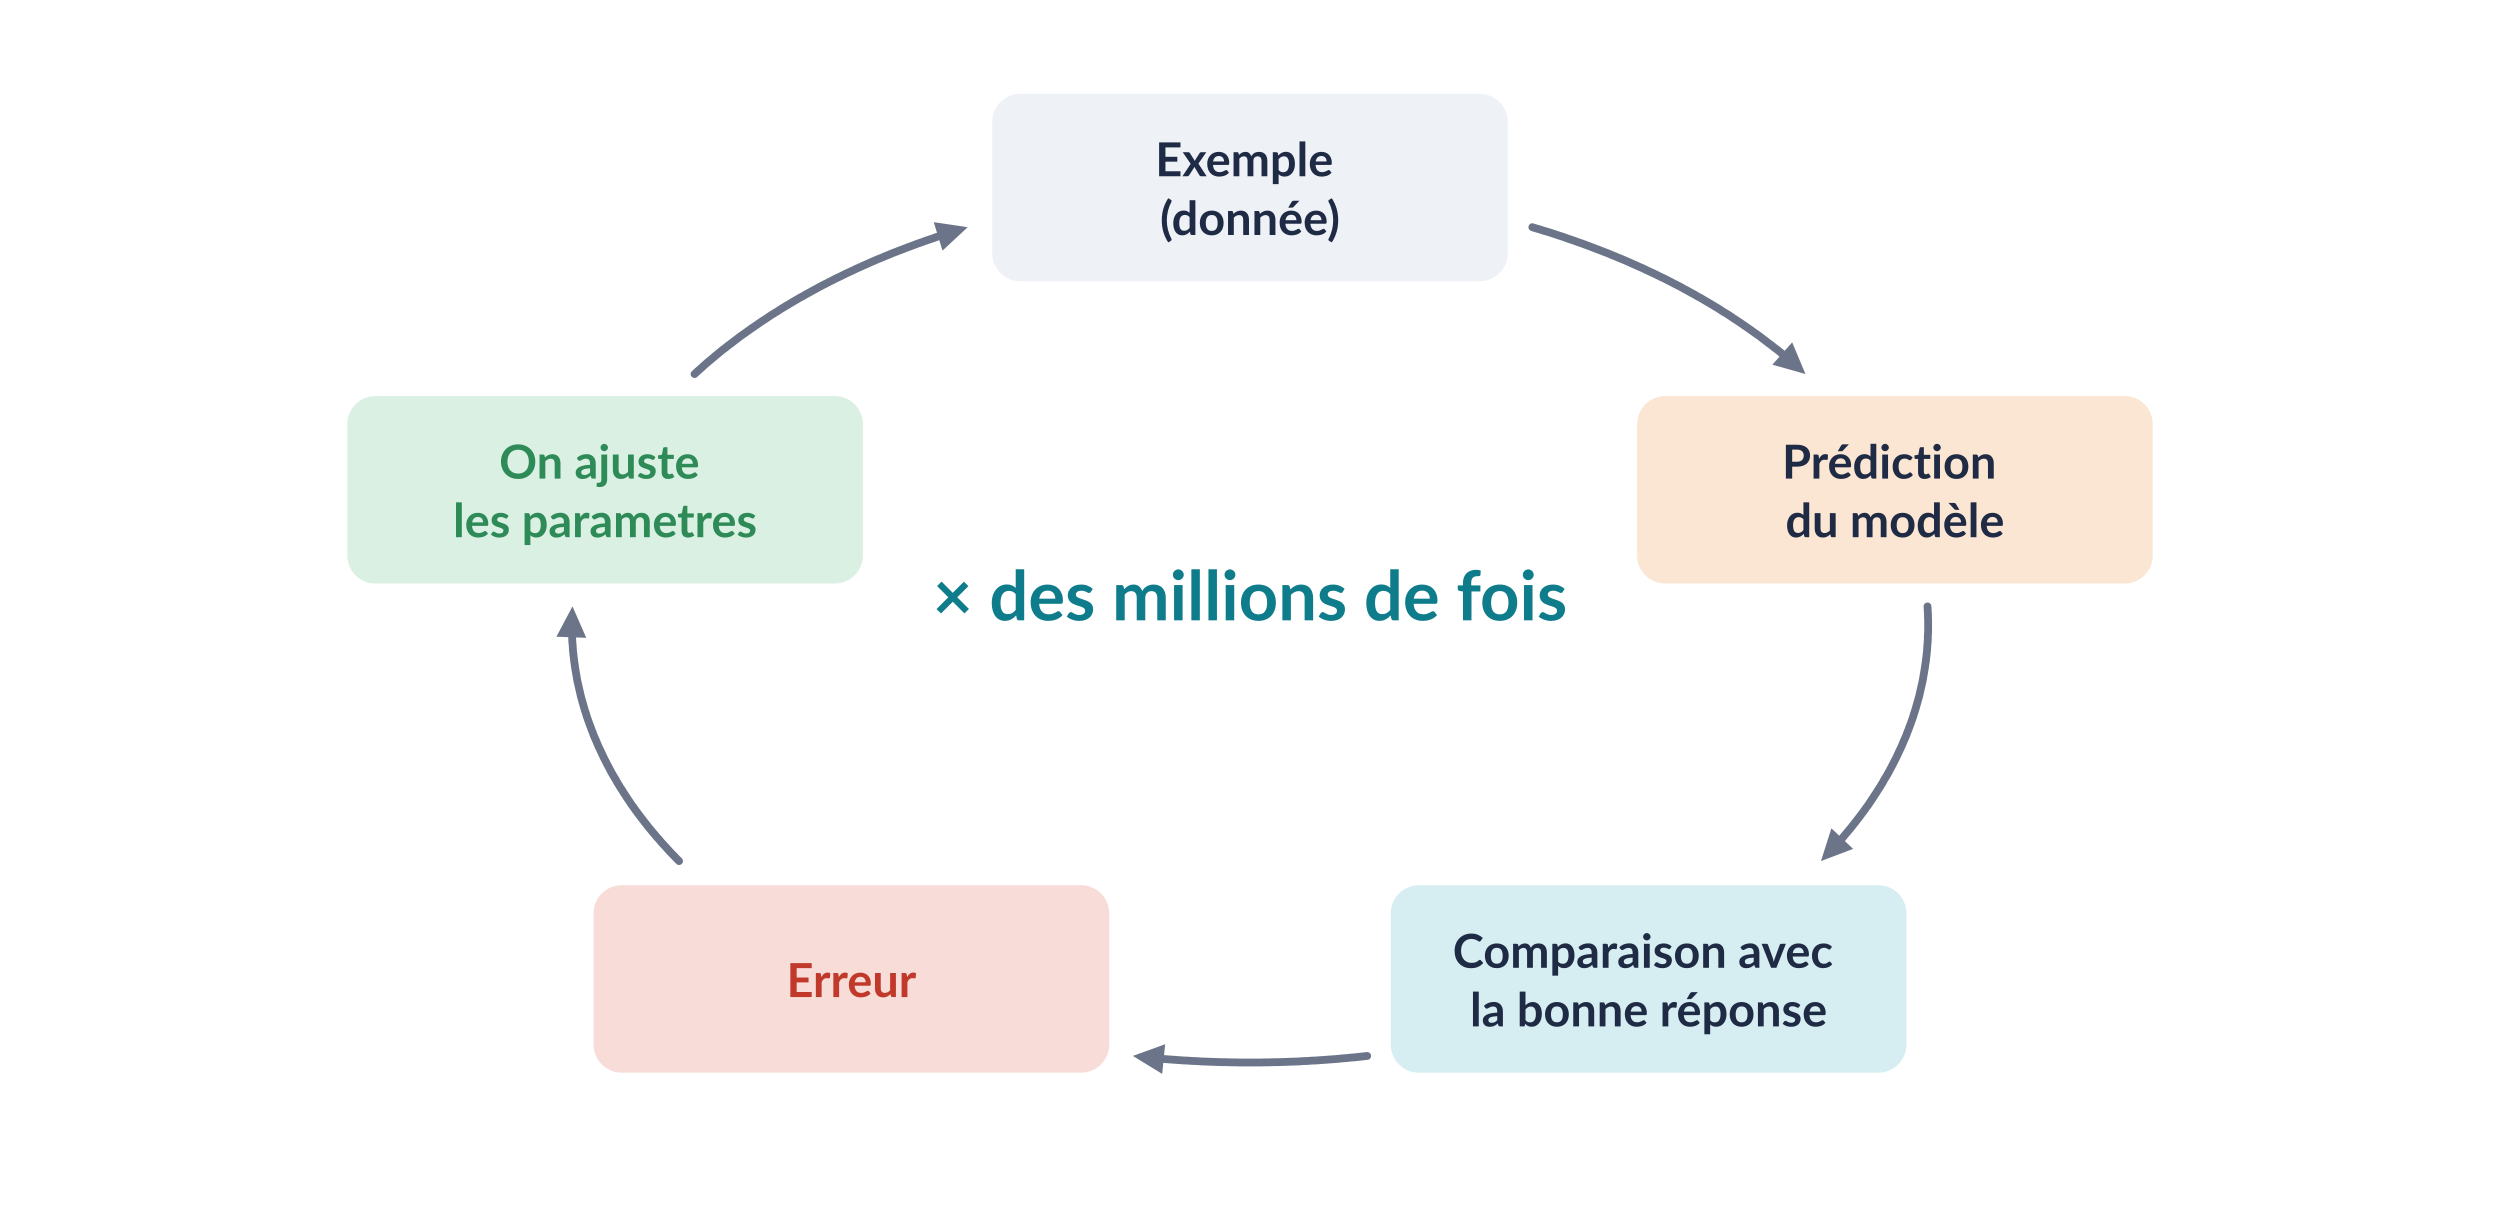
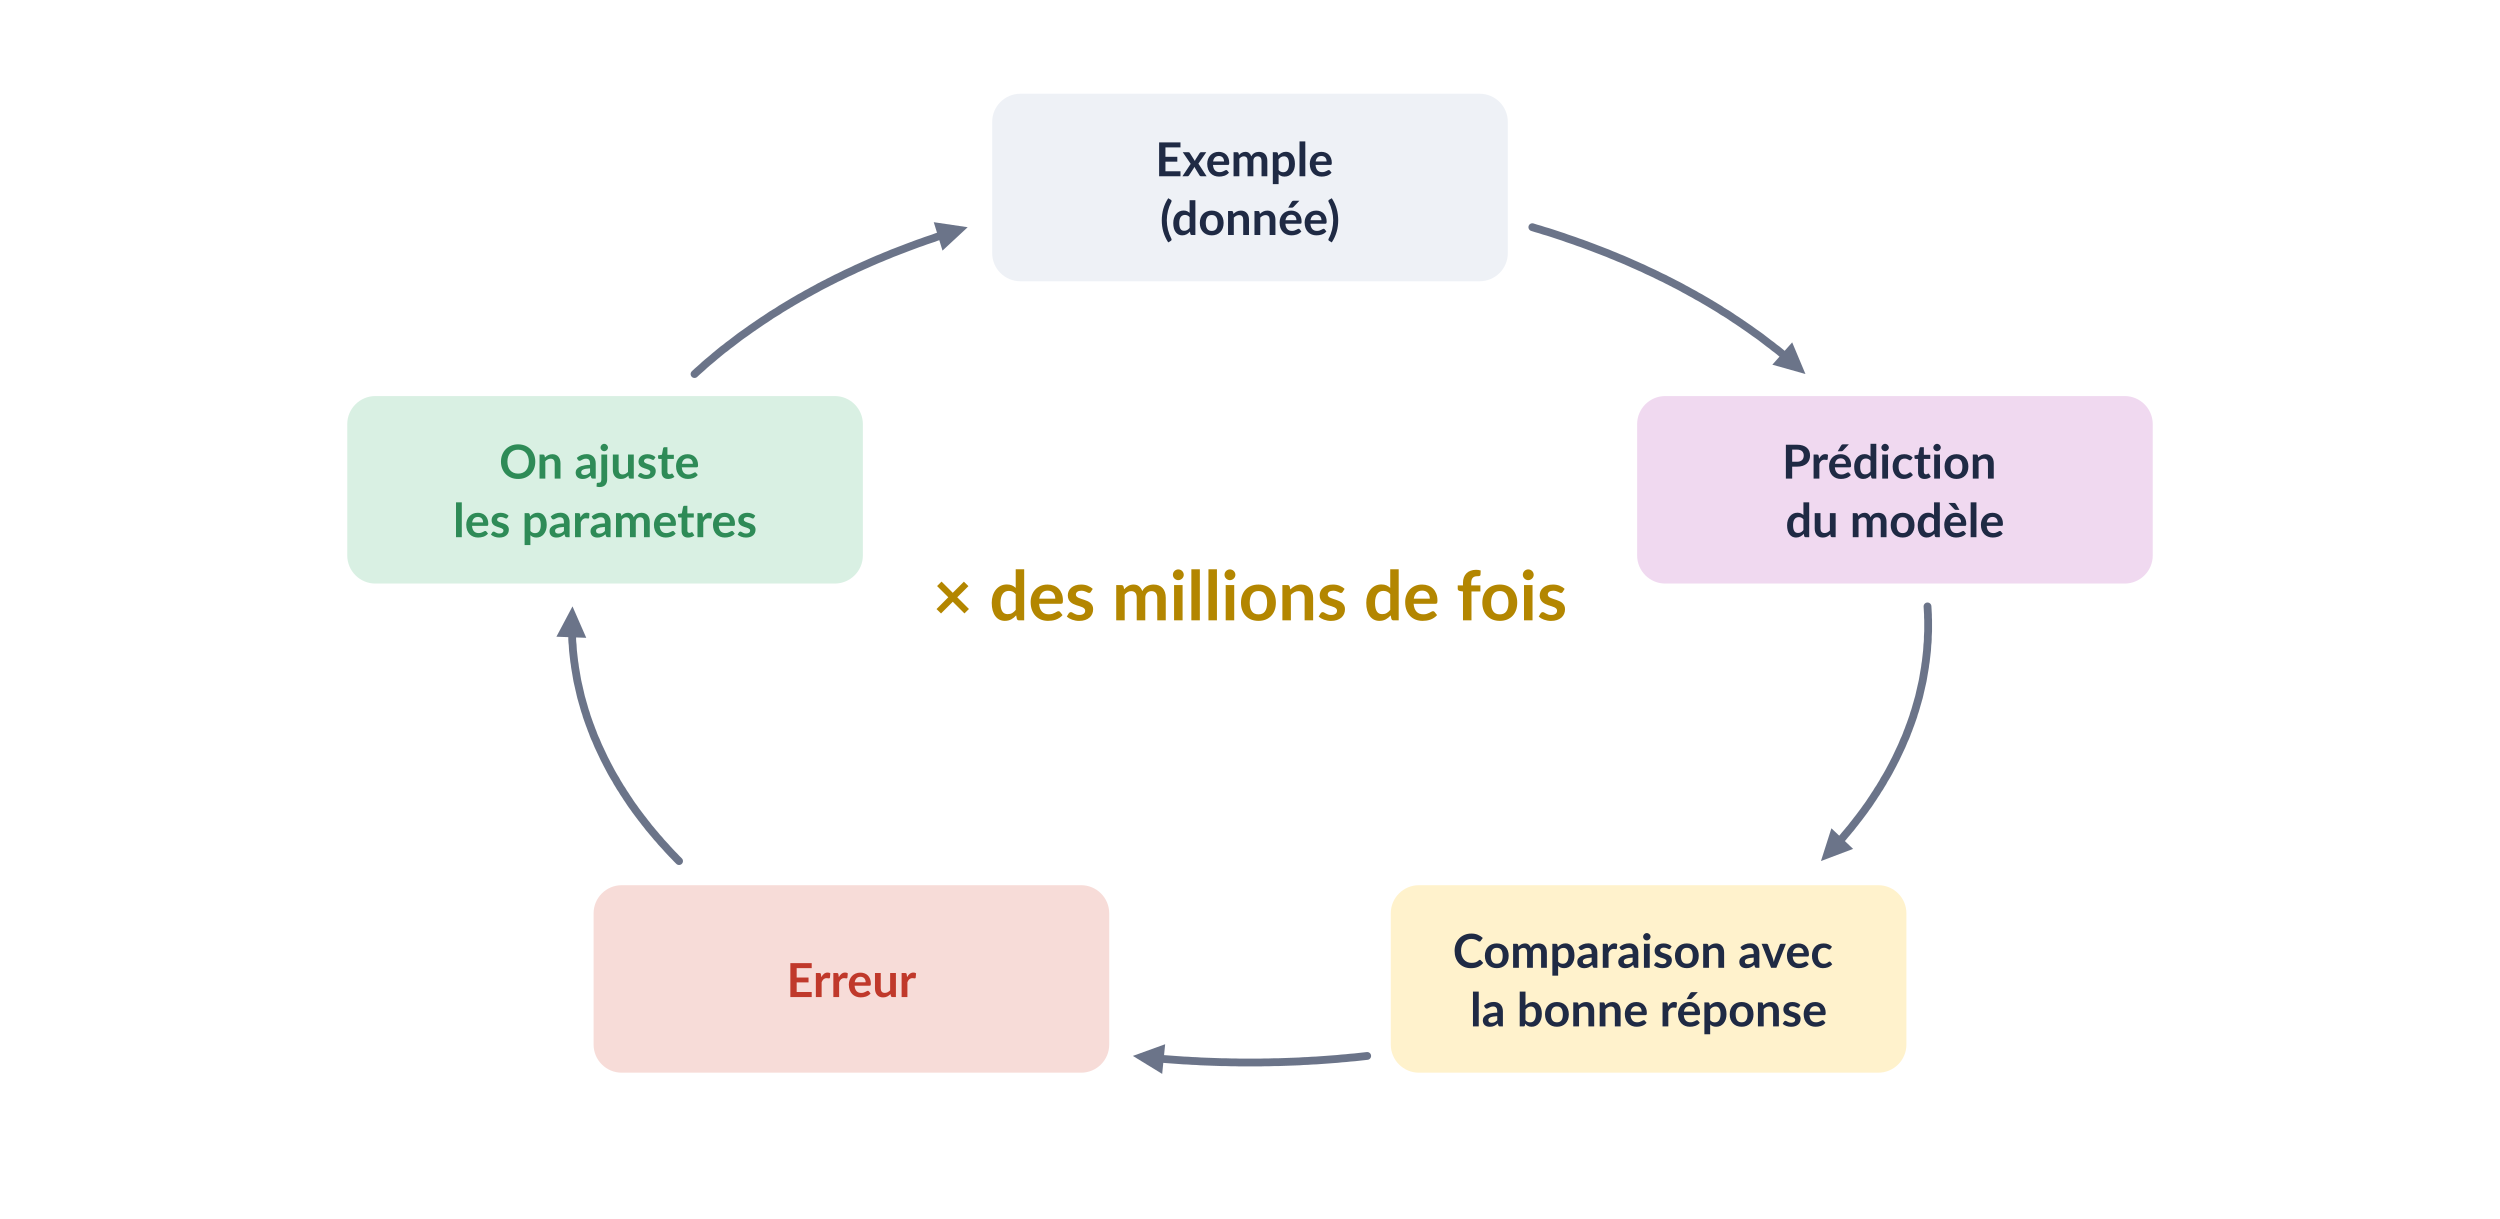
<svg xmlns="http://www.w3.org/2000/svg" viewBox="0 0 1600 780" width="1600" height="780">
  <path d="M980.7,145.4 L983.2,146.2 L985.7,146.9 L988.1,147.7 L990.6,148.4 L993.1,149.2 L995.5,150.0 L997.9,150.8 L1000.4,151.6 L1002.8,152.5 L1005.2,153.3 L1007.6,154.1 L1010.0,155.0 L1012.4,155.8 L1014.8,156.7 L1017.2,157.6 L1019.6,158.5 L1021.9,159.4 L1024.3,160.3 L1026.6,161.2 L1029.0,162.1 L1031.3,163.1 L1033.6,164.0 L1035.9,165.0 L1038.2,165.9 L1040.5,166.9 L1042.8,167.9 L1045.0,168.9 L1047.3,169.9 L1049.5,170.9 L1051.8,171.9 L1054.0,173.0 L1056.2,174.0 L1058.4,175.0 L1060.6,176.1 L1062.8,177.2 L1065.0,178.2 L1067.1,179.3 L1069.3,180.4 L1071.4,181.5 L1073.6,182.6 L1075.7,183.7 L1077.8,184.9 L1079.9,186.0 L1082.0,187.2 L1084.1,188.3 L1086.1,189.5 L1088.2,190.6 L1090.2,191.8 L1092.3,193.0 L1094.3,194.2 L1096.3,195.4 L1098.3,196.6 L1100.3,197.8 L1102.2,199.1 L1104.2,200.3 L1106.2,201.5 L1108.1,202.8 L1110.0,204.1 L1111.9,205.3 L1113.8,206.6 L1115.7,207.9 L1117.6,209.2 L1119.5,210.5 L1121.3,211.8 L1123.1,213.1 L1125.0,214.4 L1126.8,215.7 L1128.6,217.1 L1130.3,218.4 L1132.1,219.8 L1133.9,221.1 L1135.6,222.5 L1137.4,223.8 L1139.1,225.2 L1140.8,226.6 L1142.5,228.0 L1144.1,229.4 L1145.8,230.8" fill="none" stroke="#6b7489" stroke-width="5" stroke-linecap="round" />
  <line x1="1145.804" y1="230.806" x2="1142.311" y2="227.714" stroke="#6b7489" stroke-width="5" stroke-linecap="round" opacity="1" />
  <polygon points="1155.49,239.378 1134.3,233.4 1147.0,219.1" fill="#6b7489" opacity="1" />
  <path d="M1233.6,388.1 L1233.7,389.8 L1233.8,391.6 L1233.9,393.4 L1233.9,395.1 L1234.0,396.9 L1234.0,398.7 L1234.0,400.4 L1234.0,402.2 L1234.0,404.0 L1233.9,405.7 L1233.8,407.5 L1233.8,409.3 L1233.7,411.0 L1233.5,412.8 L1233.4,414.6 L1233.3,416.3 L1233.1,418.1 L1232.9,419.9 L1232.7,421.6 L1232.5,423.4 L1232.2,425.2 L1232.0,426.9 L1231.7,428.7 L1231.4,430.4 L1231.1,432.2 L1230.8,434.0 L1230.5,435.7 L1230.1,437.5 L1229.7,439.2 L1229.3,441.0 L1228.9,442.7 L1228.5,444.5 L1228.1,446.2 L1227.6,447.9 L1227.1,449.7 L1226.6,451.4 L1226.1,453.2 L1225.6,454.9 L1225.0,456.6 L1224.5,458.4 L1223.9,460.1 L1223.3,461.8 L1222.7,463.5 L1222.0,465.3 L1221.4,467.0 L1220.7,468.7 L1220.1,470.4 L1219.4,472.1 L1218.6,473.8 L1217.9,475.5 L1217.2,477.2 L1216.4,478.9 L1215.6,480.6 L1214.8,482.3 L1214.0,484.0 L1213.2,485.7 L1212.3,487.4 L1211.5,489.0 L1210.6,490.7 L1209.7,492.4 L1208.8,494.1 L1207.9,495.7 L1206.9,497.4 L1205.9,499.0 L1205.0,500.7 L1204.0,502.3 L1203.0,504.0 L1201.9,505.6 L1200.9,507.3 L1199.8,508.9 L1198.8,510.5 L1197.7,512.1 L1196.6,513.8 L1195.5,515.4 L1194.3,517.0 L1193.2,518.6 L1192.0,520.2 L1190.8,521.8 L1189.6,523.4 L1188.4,524.9 L1187.2,526.5 L1185.9,528.1 L1184.7,529.7 L1183.4,531.2 L1182.1,532.8 L1180.8,534.3 L1179.5,535.9 L1178.1,537.4 L1176.8,539.0 L1175.4,540.5 L1174.0,542.0" fill="none" stroke="#6b7489" stroke-width="5" stroke-linecap="round" />
  <line x1="1174.015" y1="542.037" x2="1177.545" y2="538.33" stroke="#6b7489" stroke-width="5" stroke-linecap="round" opacity="1" />
  <polygon points="1165.407,551.075 1172.1,530.1 1186.0,543.3" fill="#6b7489" opacity="1" />
  <path d="M875.0,675.8 L872.3,676.1 L869.6,676.4 L866.9,676.7 L864.2,676.9 L861.5,677.2 L858.7,677.4 L856.0,677.7 L853.3,677.9 L850.6,678.1 L847.9,678.3 L845.1,678.5 L842.4,678.7 L839.7,678.8 L837.0,679.0 L834.2,679.1 L831.5,679.3 L828.8,679.4 L826.0,679.5 L823.3,679.6 L820.5,679.7 L817.8,679.8 L815.1,679.8 L812.3,679.9 L809.6,679.9 L806.9,680.0 L804.1,680.0 L801.4,680.0 L798.6,680.0 L795.9,680.0 L793.1,680.0 L790.4,679.9 L787.7,679.9 L784.9,679.8 L782.2,679.8 L779.5,679.7 L776.7,679.6 L774.0,679.5 L771.2,679.4 L768.5,679.3 L765.8,679.1 L763.0,679.0 L760.3,678.8 L757.6,678.7 L754.9,678.5 L752.1,678.3 L749.4,678.1 L746.7,677.9 L744.0,677.7 L741.3,677.4" fill="none" stroke="#6b7489" stroke-width="5" stroke-linecap="round" />
  <line x1="741.258" y1="677.423" x2="742.523" y2="677.551" stroke="#6b7489" stroke-width="5" stroke-linecap="round" opacity="1" />
  <polygon points="725.012,675.789 745.7,668.3 743.8,687.3" fill="#6b7489" opacity="1" />
  <path d="M434.6,551.1 L433.1,549.6 L431.7,548.1 L430.2,546.6 L428.8,545.1 L427.4,543.6 L426.0,542.0 L424.6,540.5 L423.2,539.0 L421.9,537.4 L420.5,535.9 L419.2,534.3 L417.9,532.8 L416.6,531.2 L415.3,529.7 L414.1,528.1 L412.8,526.5 L411.6,524.9 L410.4,523.4 L409.2,521.8 L408.0,520.2 L406.8,518.6 L405.7,517.0 L404.5,515.4 L403.4,513.8 L402.3,512.1 L401.2,510.5 L400.2,508.9 L399.1,507.3 L398.1,505.6 L397.0,504.0 L396.0,502.3 L395.0,500.7 L394.1,499.0 L393.1,497.4 L392.1,495.7 L391.2,494.1 L390.3,492.4 L389.4,490.7 L388.5,489.0 L387.7,487.4 L386.8,485.7 L386.0,484.0 L385.2,482.3 L384.4,480.6 L383.6,478.9 L382.8,477.2 L382.1,475.5 L381.4,473.8 L380.6,472.1 L379.9,470.4 L379.3,468.7 L378.6,467.0 L378.0,465.3 L377.3,463.5 L376.7,461.8 L376.1,460.1 L375.5,458.4 L375.0,456.6 L374.4,454.9 L373.9,453.2 L373.4,451.4 L372.9,449.7 L372.4,447.9 L371.9,446.2 L371.5,444.5 L371.1,442.7 L370.7,441.0 L370.3,439.2 L369.9,437.5 L369.5,435.7 L369.2,434.0 L368.9,432.2 L368.6,430.4 L368.3,428.7 L368.0,426.9 L367.8,425.2 L367.5,423.4 L367.3,421.6 L367.1,419.9 L366.9,418.1 L366.7,416.3 L366.6,414.6 L366.5,412.8 L366.3,411.0 L366.2,409.3 L366.2,407.5 L366.1,405.7 L366.0,404.0 L366.0,402.2 L366.0,400.4 L366.0,398.7" fill="none" stroke="#6b7489" stroke-width="5" stroke-linecap="round" />
  <line x1="366.005" y1="398.674" x2="365.749" y2="405.657" stroke="#6b7489" stroke-width="5" stroke-linecap="round" opacity="1" />
  <polygon points="366.394,388.069 375.2,408.2 356.1,407.5" fill="#6b7489" opacity="1" />
  <path d="M444.5,239.4 L446.1,237.9 L447.7,236.5 L449.3,235.1 L450.9,233.6 L452.5,232.2 L454.2,230.8 L455.9,229.4 L457.5,228.0 L459.2,226.6 L460.9,225.2 L462.6,223.8 L464.4,222.5 L466.1,221.1 L467.9,219.8 L469.7,218.4 L471.4,217.1 L473.2,215.7 L475.0,214.4 L476.9,213.1 L478.7,211.8 L480.5,210.5 L482.4,209.2 L484.3,207.9 L486.2,206.6 L488.1,205.3 L490.0,204.1 L491.9,202.8 L493.8,201.5 L495.8,200.3 L497.8,199.1 L499.7,197.8 L501.7,196.6 L503.7,195.4 L505.7,194.2 L507.7,193.0 L509.8,191.8 L511.8,190.6 L513.9,189.5 L515.9,188.3 L518.0,187.2 L520.1,186.0 L522.2,184.9 L524.3,183.7 L526.4,182.6 L528.6,181.5 L530.7,180.4 L532.9,179.3 L535.0,178.2 L537.2,177.2 L539.4,176.1 L541.6,175.0 L543.8,174.0 L546.0,173.0 L548.2,171.9 L550.5,170.9 L552.7,169.9 L555.0,168.9 L557.2,167.9 L559.5,166.9 L561.8,165.9 L564.1,165.0 L566.4,164.0 L568.7,163.1 L571.0,162.1 L573.4,161.2 L575.7,160.3 L578.1,159.4 L580.4,158.5 L582.8,157.6 L585.2,156.7 L587.6,155.8 L590.0,155.0 L592.4,154.1 L594.8,153.3 L597.2,152.5 L599.6,151.6 L602.1,150.8 L604.5,150.0" fill="none" stroke="#6b7489" stroke-width="5" stroke-linecap="round" />
  <line x1="604.496" y1="150.018" x2="602.504" y2="150.636" stroke="#6b7489" stroke-width="5" stroke-linecap="round" opacity="1" />
  <polygon points="619.313,145.42 603.2,160.4 597.6,142.2" fill="#6b7489" opacity="1" />
  <rect x="635.0" y="60.0" width="330" height="120" rx="18" fill="#eef1f6" opacity="1" />
  <text font-family="Lato, 'Noto Sans', 'Helvetica Neue', Arial, sans-serif" font-size="30" fill="#1f2a44" font-weight="bold" text-anchor="middle" dominant-baseline="central" style="">
    <tspan x="800.0" y="101.2">Exemple</tspan>
    <tspan x="800.0" y="138.8">(donnée)</tspan>
  </text>
-   <rect x="1047.759" y="253.475" width="330" height="120" rx="18" fill="#fbe5d3" opacity="1" />
+   <rect x="1047.759" y="253.475" width="330" height="120" rx="18" fill="#f0d9f0" opacity="1" />
  <text font-family="Lato, 'Noto Sans', 'Helvetica Neue', Arial, sans-serif" font-size="30" fill="#1f2a44" font-weight="bold" text-anchor="middle" dominant-baseline="central" style="">
    <tspan x="1212.759" y="294.7">Prédiction</tspan>
    <tspan x="1212.759" y="332.2">du modèle</tspan>
  </text>
-   <rect x="890.099" y="566.525" width="330" height="120" rx="18" fill="#d6eef1" opacity="1" />
+   <rect x="890.099" y="566.525" width="330" height="120" rx="18" fill="#fff2cc" opacity="1" />
  <text font-family="Lato, 'Noto Sans', 'Helvetica Neue', Arial, sans-serif" font-size="30" fill="#1f2a44" font-weight="bold" text-anchor="middle" dominant-baseline="central" style="">
    <tspan x="1055.099" y="607.8">Comparaison avec</tspan>
    <tspan x="1055.099" y="645.3">la bonne réponse</tspan>
  </text>
  <rect x="379.901" y="566.525" width="330" height="120" rx="18" fill="#f7dcd8" opacity="1" />
  <text font-family="Lato, 'Noto Sans', 'Helvetica Neue', Arial, sans-serif" font-size="30" fill="#c0392b" font-weight="bold" text-anchor="middle" dominant-baseline="central" style="">
    <tspan x="544.901" y="626.5">Erreur</tspan>
  </text>
  <rect x="222.241" y="253.475" width="330" height="120" rx="18" fill="#d9f0e3" opacity="1" />
  <text font-family="Lato, 'Noto Sans', 'Helvetica Neue', Arial, sans-serif" font-size="30" fill="#2e8b57" font-weight="bold" text-anchor="middle" dominant-baseline="central" style="">
    <tspan x="387.241" y="294.7">On ajuste</tspan>
    <tspan x="387.241" y="332.2">les parametres</tspan>
  </text>
-   <text font-family="Lato, 'Noto Sans', 'Helvetica Neue', Arial, sans-serif" font-size="44" fill="#0f7c8c" font-weight="bold" text-anchor="middle" dominant-baseline="central" style="">
+   <text font-family="Lato, 'Noto Sans', 'Helvetica Neue', Arial, sans-serif" font-size="44" fill="#b38600" font-weight="bold" text-anchor="middle" dominant-baseline="central" style="">
    <tspan x="800" y="380.0">× des millions de fois</tspan>
  </text>
</svg>
